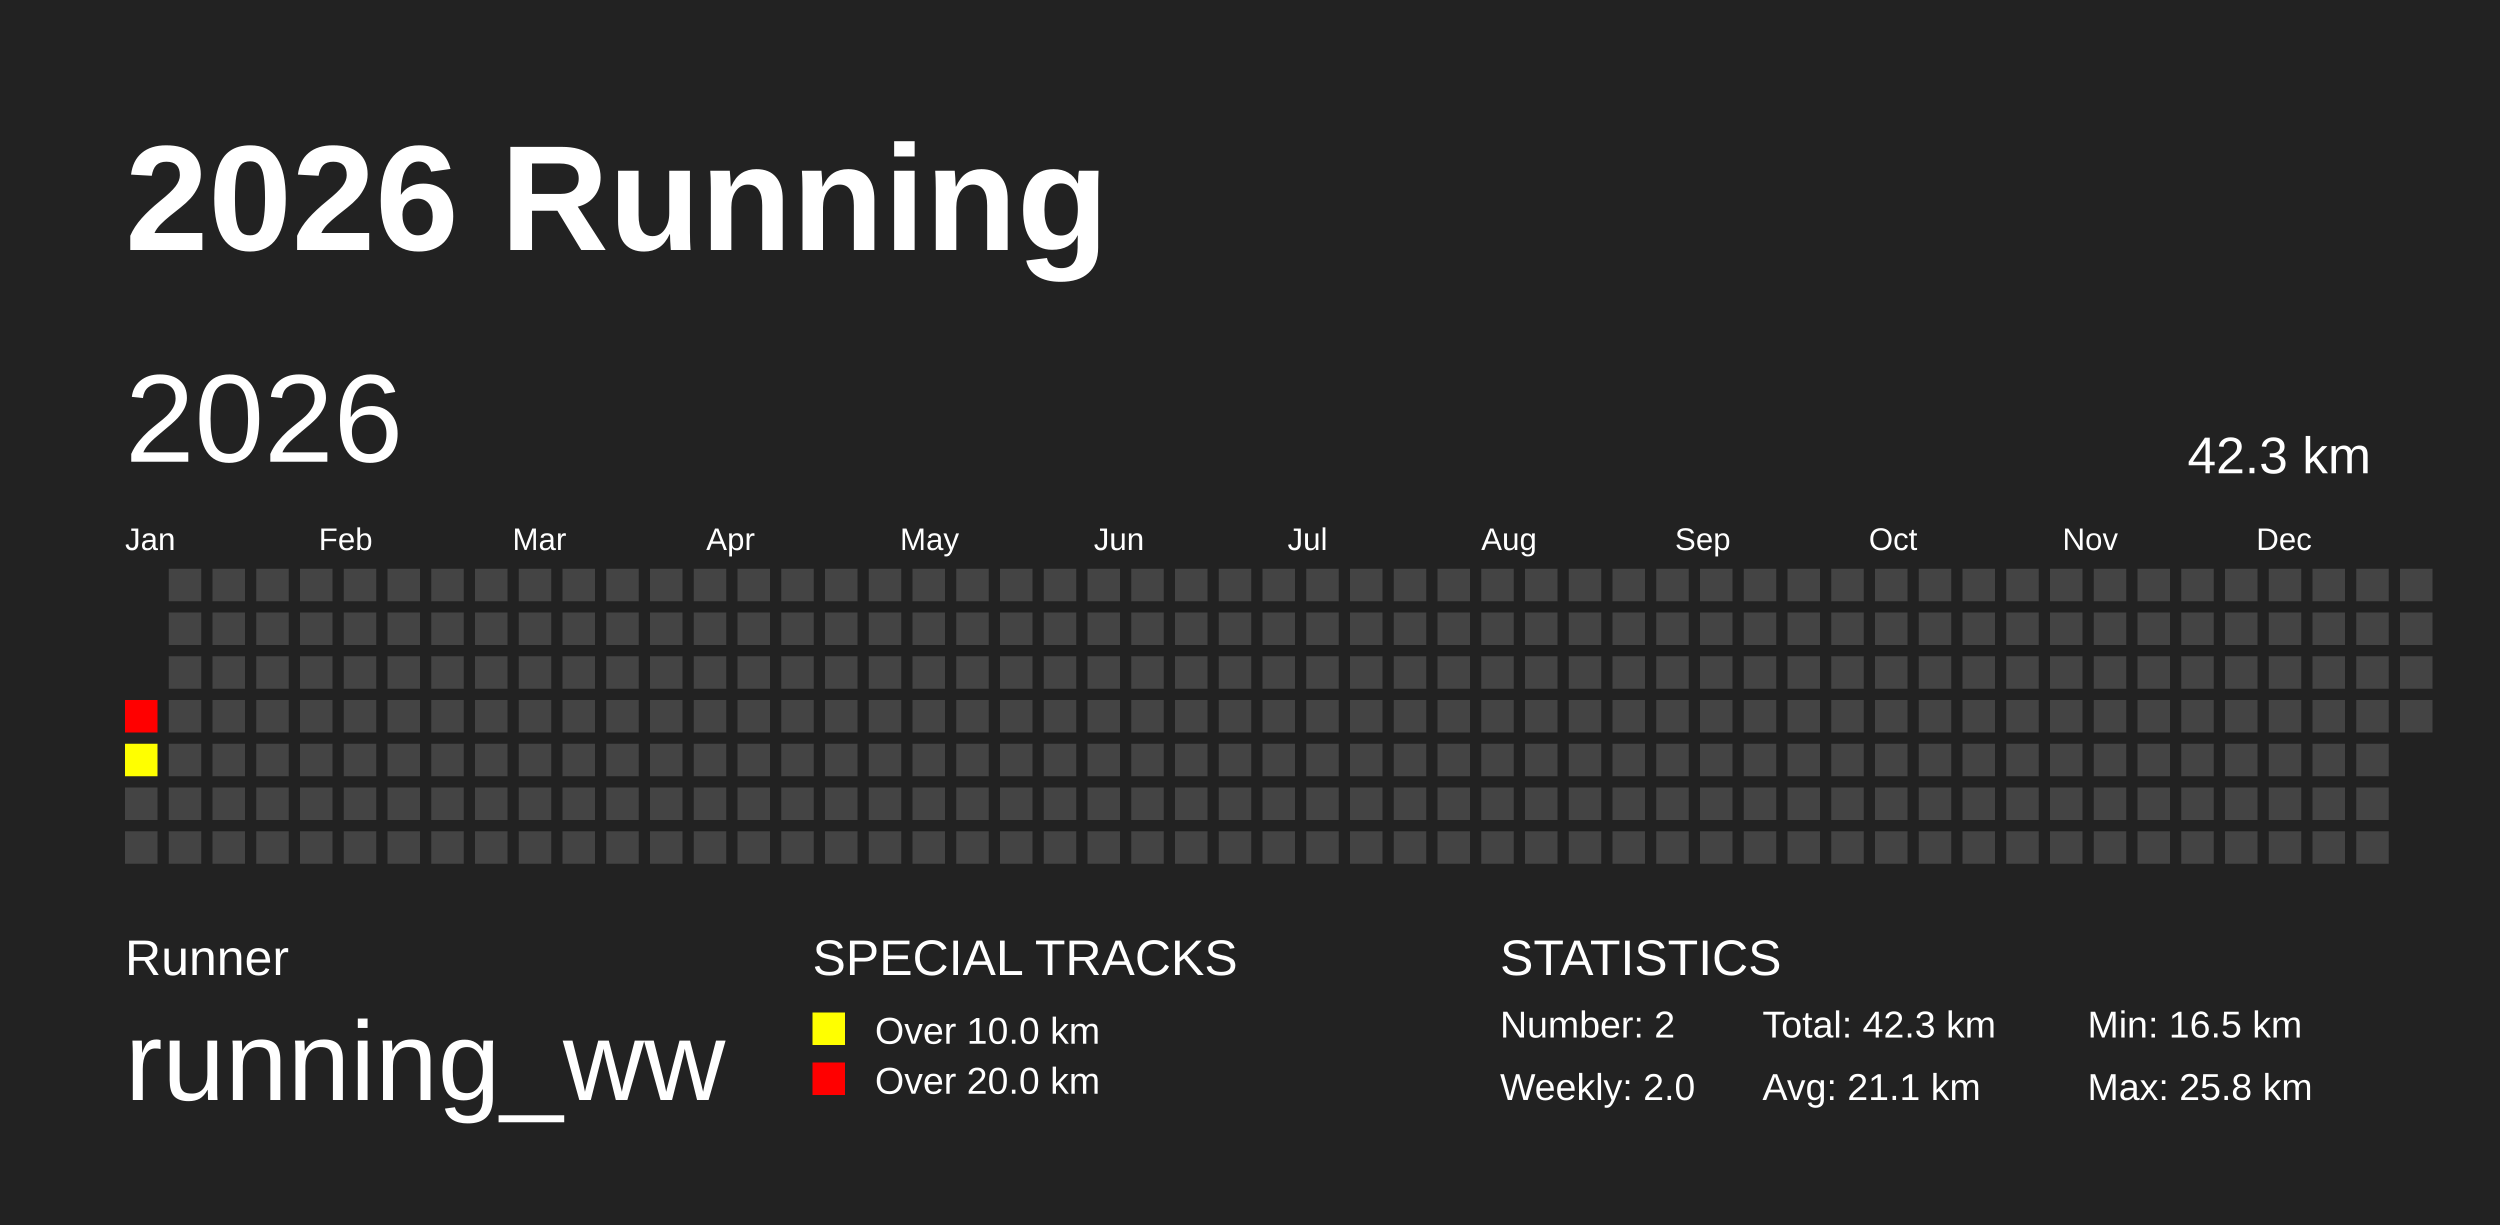
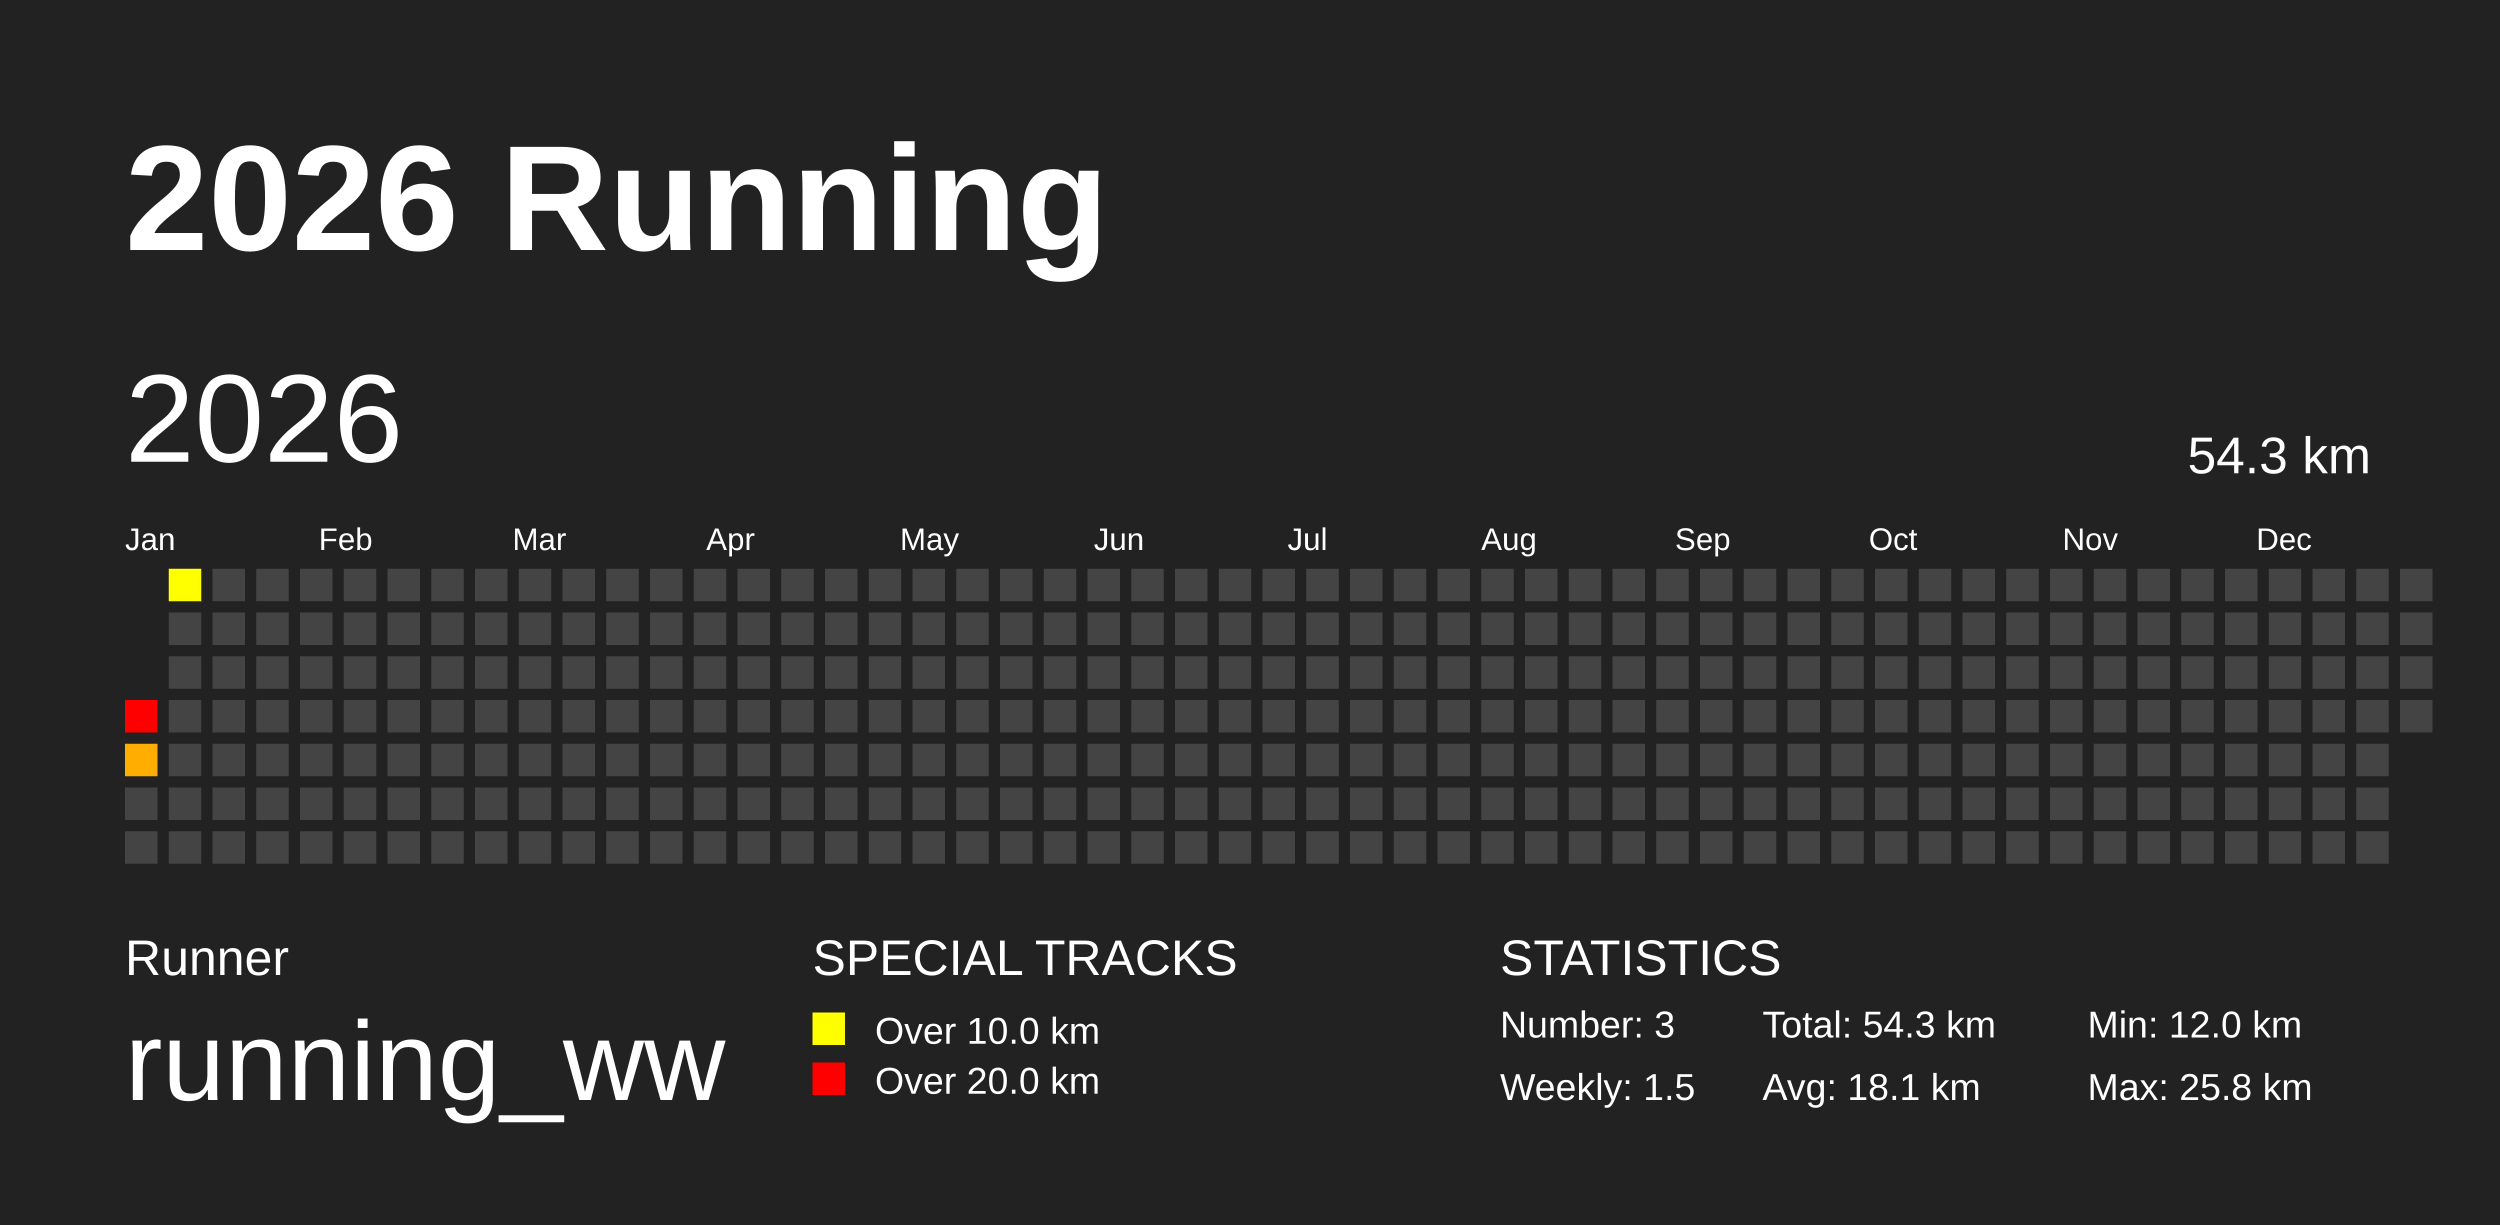
<svg xmlns="http://www.w3.org/2000/svg" baseProfile="full" height="98mm" version="1.1" viewBox="0,0,200,98" width="200mm">
  <defs />
  <rect fill="#222222" height="98" width="200" x="0" y="0" />
  <text fill="#FFFFFF" style="font-size:12px; font-family:Arial; font-weight:bold;" x="10" y="20">2026 Running</text>
  <text fill="#FFFFFF" style="font-size:4px; font-family:Arial" x="10" y="78">Runner</text>
  <text fill="#FFFFFF" style="font-size:9px; font-family:Arial" x="10" y="88">running_ww</text>
  <text fill="#FFFFFF" style="font-size:4px; font-family:Arial" x="65" y="78">SPECIAL TRACKS</text>
  <rect fill="yellow" height="2.6" width="2.6" x="65" y="81" />
  <text fill="#FFFFFF" style="font-size:3px; font-family:Arial" x="70" y="83.5">Over 10.0 km</text>
  <rect fill="red" height="2.6" width="2.6" x="65" y="85" />
  <text fill="#FFFFFF" style="font-size:3px; font-family:Arial" x="70" y="87.5">Over 20.0 km</text>
  <text fill="#FFFFFF" style="font-size:4px; font-family:Arial" x="120" y="78">STATISTICS</text>
-   <text fill="#FFFFFF" style="font-size:3px; font-family:Arial" x="120" y="83">Number: 2</text>
-   <text fill="#FFFFFF" style="font-size:3px; font-family:Arial" x="120" y="88">Weekly: 2.0</text>
-   <text fill="#FFFFFF" style="font-size:3px; font-family:Arial" x="141" y="83">Total: 42.3 km</text>
-   <text fill="#FFFFFF" style="font-size:3px; font-family:Arial" x="141" y="88">Avg: 21.1 km</text>
-   <text fill="#FFFFFF" style="font-size:3px; font-family:Arial" x="167" y="83">Min: 16.5 km</text>
+   <text fill="#FFFFFF" style="font-size:3px; font-family:Arial" x="120" y="83">Number: 3</text>
+   <text fill="#FFFFFF" style="font-size:3px; font-family:Arial" x="120" y="88">Weekly: 1.5</text>
+   <text fill="#FFFFFF" style="font-size:3px; font-family:Arial" x="141" y="83">Total: 54.3 km</text>
+   <text fill="#FFFFFF" style="font-size:3px; font-family:Arial" x="141" y="88">Avg: 18.1 km</text>
+   <text fill="#FFFFFF" style="font-size:3px; font-family:Arial" x="167" y="83">Min: 12.0 km</text>
  <text fill="#FFFFFF" style="font-size:3px; font-family:Arial" x="167" y="88">Max: 25.8 km</text>
  <text dominant-baseline="hanging" fill="#FFFFFF" style="font-size:10.0px; font-family:Arial;" x="10" y="30">2026</text>
-   <text dominant-baseline="hanging" fill="#FFFFFF" style="font-size:4.125px; font-family:Arial;" x="175" y="35">42.3 km</text>
+   <text dominant-baseline="hanging" fill="#FFFFFF" style="font-size:4.125px; font-family:Arial;" x="175" y="35">54.3 km</text>
  <text fill="#FFFFFF" style="font-size:2.5px; font-family:Arial" x="10.0" y="44">Jan</text>
  <text fill="#FFFFFF" style="font-size:2.5px; font-family:Arial" x="25.5" y="44">Feb</text>
  <text fill="#FFFFFF" style="font-size:2.5px; font-family:Arial" x="41.0" y="44">Mar</text>
  <text fill="#FFFFFF" style="font-size:2.5px; font-family:Arial" x="56.5" y="44">Apr</text>
  <text fill="#FFFFFF" style="font-size:2.5px; font-family:Arial" x="72.0" y="44">May</text>
  <text fill="#FFFFFF" style="font-size:2.5px; font-family:Arial" x="87.5" y="44">Jun</text>
  <text fill="#FFFFFF" style="font-size:2.5px; font-family:Arial" x="103.0" y="44">Jul</text>
  <text fill="#FFFFFF" style="font-size:2.5px; font-family:Arial" x="118.5" y="44">Aug</text>
  <text fill="#FFFFFF" style="font-size:2.5px; font-family:Arial" x="134.0" y="44">Sep</text>
  <text fill="#FFFFFF" style="font-size:2.5px; font-family:Arial" x="149.5" y="44">Oct</text>
  <text fill="#FFFFFF" style="font-size:2.5px; font-family:Arial" x="165.0" y="44">Nov</text>
  <text fill="#FFFFFF" style="font-size:2.5px; font-family:Arial" x="180.5" y="44">Dec</text>
  <rect fill="red" height="2.6" width="2.6" x="10.0" y="56.0" />
-   <rect fill="#ffff00" height="2.6" width="2.6" x="10.0" y="59.5" />
+   <rect fill="#ffad00" height="2.6" width="2.6" x="10.0" y="59.5" />
  <rect fill="#444444" height="2.6" width="2.6" x="10.0" y="63.0" />
  <rect fill="#444444" height="2.6" width="2.6" x="10.0" y="66.5" />
-   <rect fill="#444444" height="2.6" width="2.6" x="13.5" y="45.5" />
+   <rect fill="#ffff00" height="2.6" width="2.6" x="13.5" y="45.5" />
  <rect fill="#444444" height="2.6" width="2.6" x="13.5" y="49.0" />
  <rect fill="#444444" height="2.6" width="2.6" x="13.5" y="52.5" />
  <rect fill="#444444" height="2.6" width="2.6" x="13.5" y="56.0" />
  <rect fill="#444444" height="2.6" width="2.6" x="13.5" y="59.5" />
  <rect fill="#444444" height="2.6" width="2.6" x="13.5" y="63.0" />
  <rect fill="#444444" height="2.6" width="2.6" x="13.5" y="66.5" />
  <rect fill="#444444" height="2.6" width="2.6" x="17.0" y="45.5" />
  <rect fill="#444444" height="2.6" width="2.6" x="17.0" y="49.0" />
  <rect fill="#444444" height="2.6" width="2.6" x="17.0" y="52.5" />
  <rect fill="#444444" height="2.6" width="2.6" x="17.0" y="56.0" />
  <rect fill="#444444" height="2.6" width="2.6" x="17.0" y="59.5" />
  <rect fill="#444444" height="2.6" width="2.6" x="17.0" y="63.0" />
  <rect fill="#444444" height="2.6" width="2.6" x="17.0" y="66.5" />
  <rect fill="#444444" height="2.6" width="2.6" x="20.5" y="45.5" />
  <rect fill="#444444" height="2.6" width="2.6" x="20.5" y="49.0" />
  <rect fill="#444444" height="2.6" width="2.6" x="20.5" y="52.5" />
  <rect fill="#444444" height="2.6" width="2.6" x="20.5" y="56.0" />
  <rect fill="#444444" height="2.6" width="2.6" x="20.5" y="59.5" />
  <rect fill="#444444" height="2.6" width="2.6" x="20.5" y="63.0" />
  <rect fill="#444444" height="2.6" width="2.6" x="20.5" y="66.5" />
  <rect fill="#444444" height="2.6" width="2.6" x="24.0" y="45.5" />
  <rect fill="#444444" height="2.6" width="2.6" x="24.0" y="49.0" />
  <rect fill="#444444" height="2.6" width="2.6" x="24.0" y="52.5" />
  <rect fill="#444444" height="2.6" width="2.6" x="24.0" y="56.0" />
  <rect fill="#444444" height="2.6" width="2.6" x="24.0" y="59.5" />
  <rect fill="#444444" height="2.6" width="2.6" x="24.0" y="63.0" />
  <rect fill="#444444" height="2.6" width="2.6" x="24.0" y="66.5" />
  <rect fill="#444444" height="2.6" width="2.6" x="27.5" y="45.5" />
  <rect fill="#444444" height="2.6" width="2.6" x="27.5" y="49.0" />
  <rect fill="#444444" height="2.6" width="2.6" x="27.5" y="52.5" />
  <rect fill="#444444" height="2.6" width="2.6" x="27.5" y="56.0" />
  <rect fill="#444444" height="2.6" width="2.6" x="27.5" y="59.5" />
  <rect fill="#444444" height="2.6" width="2.6" x="27.5" y="63.0" />
  <rect fill="#444444" height="2.6" width="2.6" x="27.5" y="66.5" />
  <rect fill="#444444" height="2.6" width="2.6" x="31.0" y="45.5" />
  <rect fill="#444444" height="2.6" width="2.6" x="31.0" y="49.0" />
  <rect fill="#444444" height="2.6" width="2.6" x="31.0" y="52.5" />
  <rect fill="#444444" height="2.6" width="2.6" x="31.0" y="56.0" />
  <rect fill="#444444" height="2.6" width="2.6" x="31.0" y="59.5" />
  <rect fill="#444444" height="2.6" width="2.6" x="31.0" y="63.0" />
  <rect fill="#444444" height="2.6" width="2.6" x="31.0" y="66.5" />
  <rect fill="#444444" height="2.6" width="2.6" x="34.5" y="45.5" />
  <rect fill="#444444" height="2.6" width="2.6" x="34.5" y="49.0" />
  <rect fill="#444444" height="2.6" width="2.6" x="34.5" y="52.5" />
  <rect fill="#444444" height="2.6" width="2.6" x="34.5" y="56.0" />
  <rect fill="#444444" height="2.6" width="2.6" x="34.5" y="59.5" />
  <rect fill="#444444" height="2.6" width="2.6" x="34.5" y="63.0" />
  <rect fill="#444444" height="2.6" width="2.6" x="34.5" y="66.5" />
  <rect fill="#444444" height="2.6" width="2.6" x="38.0" y="45.5" />
  <rect fill="#444444" height="2.6" width="2.6" x="38.0" y="49.0" />
  <rect fill="#444444" height="2.6" width="2.6" x="38.0" y="52.5" />
  <rect fill="#444444" height="2.6" width="2.6" x="38.0" y="56.0" />
  <rect fill="#444444" height="2.6" width="2.6" x="38.0" y="59.5" />
  <rect fill="#444444" height="2.6" width="2.6" x="38.0" y="63.0" />
  <rect fill="#444444" height="2.6" width="2.6" x="38.0" y="66.5" />
  <rect fill="#444444" height="2.6" width="2.6" x="41.5" y="45.5" />
  <rect fill="#444444" height="2.6" width="2.6" x="41.5" y="49.0" />
  <rect fill="#444444" height="2.6" width="2.6" x="41.5" y="52.5" />
  <rect fill="#444444" height="2.6" width="2.6" x="41.5" y="56.0" />
  <rect fill="#444444" height="2.6" width="2.6" x="41.5" y="59.5" />
  <rect fill="#444444" height="2.6" width="2.6" x="41.5" y="63.0" />
  <rect fill="#444444" height="2.6" width="2.6" x="41.5" y="66.5" />
  <rect fill="#444444" height="2.6" width="2.6" x="45.0" y="45.5" />
  <rect fill="#444444" height="2.6" width="2.6" x="45.0" y="49.0" />
  <rect fill="#444444" height="2.6" width="2.6" x="45.0" y="52.5" />
  <rect fill="#444444" height="2.6" width="2.6" x="45.0" y="56.0" />
  <rect fill="#444444" height="2.6" width="2.6" x="45.0" y="59.5" />
  <rect fill="#444444" height="2.6" width="2.6" x="45.0" y="63.0" />
  <rect fill="#444444" height="2.6" width="2.6" x="45.0" y="66.5" />
  <rect fill="#444444" height="2.6" width="2.6" x="48.5" y="45.5" />
  <rect fill="#444444" height="2.6" width="2.6" x="48.5" y="49.0" />
  <rect fill="#444444" height="2.6" width="2.6" x="48.5" y="52.5" />
  <rect fill="#444444" height="2.6" width="2.6" x="48.5" y="56.0" />
  <rect fill="#444444" height="2.6" width="2.6" x="48.5" y="59.5" />
  <rect fill="#444444" height="2.6" width="2.6" x="48.5" y="63.0" />
  <rect fill="#444444" height="2.6" width="2.6" x="48.5" y="66.5" />
  <rect fill="#444444" height="2.6" width="2.6" x="52.0" y="45.5" />
  <rect fill="#444444" height="2.6" width="2.6" x="52.0" y="49.0" />
  <rect fill="#444444" height="2.6" width="2.6" x="52.0" y="52.5" />
  <rect fill="#444444" height="2.6" width="2.6" x="52.0" y="56.0" />
  <rect fill="#444444" height="2.6" width="2.6" x="52.0" y="59.5" />
  <rect fill="#444444" height="2.6" width="2.6" x="52.0" y="63.0" />
  <rect fill="#444444" height="2.6" width="2.6" x="52.0" y="66.5" />
  <rect fill="#444444" height="2.6" width="2.6" x="55.5" y="45.5" />
  <rect fill="#444444" height="2.6" width="2.6" x="55.5" y="49.0" />
  <rect fill="#444444" height="2.6" width="2.6" x="55.5" y="52.5" />
  <rect fill="#444444" height="2.6" width="2.6" x="55.5" y="56.0" />
  <rect fill="#444444" height="2.6" width="2.6" x="55.5" y="59.5" />
  <rect fill="#444444" height="2.6" width="2.6" x="55.5" y="63.0" />
  <rect fill="#444444" height="2.6" width="2.6" x="55.5" y="66.5" />
  <rect fill="#444444" height="2.6" width="2.6" x="59.0" y="45.5" />
  <rect fill="#444444" height="2.6" width="2.6" x="59.0" y="49.0" />
  <rect fill="#444444" height="2.6" width="2.6" x="59.0" y="52.5" />
  <rect fill="#444444" height="2.6" width="2.6" x="59.0" y="56.0" />
  <rect fill="#444444" height="2.6" width="2.6" x="59.0" y="59.5" />
  <rect fill="#444444" height="2.6" width="2.6" x="59.0" y="63.0" />
  <rect fill="#444444" height="2.6" width="2.6" x="59.0" y="66.5" />
  <rect fill="#444444" height="2.6" width="2.6" x="62.5" y="45.5" />
  <rect fill="#444444" height="2.6" width="2.6" x="62.5" y="49.0" />
  <rect fill="#444444" height="2.6" width="2.6" x="62.5" y="52.5" />
  <rect fill="#444444" height="2.6" width="2.6" x="62.5" y="56.0" />
  <rect fill="#444444" height="2.6" width="2.6" x="62.5" y="59.5" />
  <rect fill="#444444" height="2.6" width="2.6" x="62.5" y="63.0" />
  <rect fill="#444444" height="2.6" width="2.6" x="62.5" y="66.5" />
  <rect fill="#444444" height="2.6" width="2.6" x="66.0" y="45.5" />
  <rect fill="#444444" height="2.6" width="2.6" x="66.0" y="49.0" />
  <rect fill="#444444" height="2.6" width="2.6" x="66.0" y="52.5" />
  <rect fill="#444444" height="2.6" width="2.6" x="66.0" y="56.0" />
  <rect fill="#444444" height="2.6" width="2.6" x="66.0" y="59.5" />
  <rect fill="#444444" height="2.6" width="2.6" x="66.0" y="63.0" />
  <rect fill="#444444" height="2.6" width="2.6" x="66.0" y="66.5" />
  <rect fill="#444444" height="2.6" width="2.6" x="69.5" y="45.5" />
  <rect fill="#444444" height="2.6" width="2.6" x="69.5" y="49.0" />
  <rect fill="#444444" height="2.6" width="2.6" x="69.5" y="52.5" />
  <rect fill="#444444" height="2.6" width="2.6" x="69.5" y="56.0" />
  <rect fill="#444444" height="2.6" width="2.6" x="69.5" y="59.5" />
  <rect fill="#444444" height="2.6" width="2.6" x="69.5" y="63.0" />
  <rect fill="#444444" height="2.6" width="2.6" x="69.5" y="66.5" />
  <rect fill="#444444" height="2.6" width="2.6" x="73.0" y="45.5" />
  <rect fill="#444444" height="2.6" width="2.6" x="73.0" y="49.0" />
  <rect fill="#444444" height="2.6" width="2.6" x="73.0" y="52.5" />
  <rect fill="#444444" height="2.6" width="2.6" x="73.0" y="56.0" />
  <rect fill="#444444" height="2.6" width="2.6" x="73.0" y="59.5" />
  <rect fill="#444444" height="2.6" width="2.6" x="73.0" y="63.0" />
  <rect fill="#444444" height="2.6" width="2.6" x="73.0" y="66.5" />
  <rect fill="#444444" height="2.6" width="2.6" x="76.5" y="45.5" />
  <rect fill="#444444" height="2.6" width="2.6" x="76.5" y="49.0" />
  <rect fill="#444444" height="2.6" width="2.6" x="76.5" y="52.5" />
  <rect fill="#444444" height="2.6" width="2.6" x="76.5" y="56.0" />
  <rect fill="#444444" height="2.6" width="2.6" x="76.5" y="59.5" />
  <rect fill="#444444" height="2.6" width="2.6" x="76.5" y="63.0" />
  <rect fill="#444444" height="2.6" width="2.6" x="76.5" y="66.5" />
  <rect fill="#444444" height="2.6" width="2.6" x="80.0" y="45.5" />
  <rect fill="#444444" height="2.6" width="2.6" x="80.0" y="49.0" />
  <rect fill="#444444" height="2.6" width="2.6" x="80.0" y="52.5" />
  <rect fill="#444444" height="2.6" width="2.6" x="80.0" y="56.0" />
  <rect fill="#444444" height="2.6" width="2.6" x="80.0" y="59.5" />
  <rect fill="#444444" height="2.6" width="2.6" x="80.0" y="63.0" />
  <rect fill="#444444" height="2.6" width="2.6" x="80.0" y="66.5" />
  <rect fill="#444444" height="2.6" width="2.6" x="83.5" y="45.5" />
  <rect fill="#444444" height="2.6" width="2.6" x="83.5" y="49.0" />
  <rect fill="#444444" height="2.6" width="2.6" x="83.5" y="52.5" />
  <rect fill="#444444" height="2.6" width="2.6" x="83.5" y="56.0" />
  <rect fill="#444444" height="2.6" width="2.6" x="83.5" y="59.5" />
  <rect fill="#444444" height="2.6" width="2.6" x="83.5" y="63.0" />
  <rect fill="#444444" height="2.6" width="2.6" x="83.5" y="66.5" />
  <rect fill="#444444" height="2.6" width="2.6" x="87.0" y="45.5" />
  <rect fill="#444444" height="2.6" width="2.6" x="87.0" y="49.0" />
  <rect fill="#444444" height="2.6" width="2.6" x="87.0" y="52.5" />
  <rect fill="#444444" height="2.6" width="2.6" x="87.0" y="56.0" />
  <rect fill="#444444" height="2.6" width="2.6" x="87.0" y="59.5" />
  <rect fill="#444444" height="2.6" width="2.6" x="87.0" y="63.0" />
  <rect fill="#444444" height="2.6" width="2.6" x="87.0" y="66.5" />
  <rect fill="#444444" height="2.6" width="2.6" x="90.5" y="45.5" />
  <rect fill="#444444" height="2.6" width="2.6" x="90.5" y="49.0" />
  <rect fill="#444444" height="2.6" width="2.6" x="90.5" y="52.5" />
  <rect fill="#444444" height="2.6" width="2.6" x="90.5" y="56.0" />
  <rect fill="#444444" height="2.6" width="2.6" x="90.5" y="59.5" />
  <rect fill="#444444" height="2.6" width="2.6" x="90.5" y="63.0" />
  <rect fill="#444444" height="2.6" width="2.6" x="90.5" y="66.5" />
  <rect fill="#444444" height="2.6" width="2.6" x="94.0" y="45.5" />
  <rect fill="#444444" height="2.6" width="2.6" x="94.0" y="49.0" />
  <rect fill="#444444" height="2.6" width="2.6" x="94.0" y="52.5" />
  <rect fill="#444444" height="2.6" width="2.6" x="94.0" y="56.0" />
  <rect fill="#444444" height="2.6" width="2.6" x="94.0" y="59.5" />
  <rect fill="#444444" height="2.6" width="2.6" x="94.0" y="63.0" />
  <rect fill="#444444" height="2.6" width="2.6" x="94.0" y="66.5" />
  <rect fill="#444444" height="2.6" width="2.6" x="97.5" y="45.5" />
  <rect fill="#444444" height="2.6" width="2.6" x="97.5" y="49.0" />
  <rect fill="#444444" height="2.6" width="2.6" x="97.5" y="52.5" />
  <rect fill="#444444" height="2.6" width="2.6" x="97.5" y="56.0" />
  <rect fill="#444444" height="2.6" width="2.6" x="97.5" y="59.5" />
  <rect fill="#444444" height="2.6" width="2.6" x="97.5" y="63.0" />
  <rect fill="#444444" height="2.6" width="2.6" x="97.5" y="66.5" />
  <rect fill="#444444" height="2.6" width="2.6" x="101.0" y="45.5" />
  <rect fill="#444444" height="2.6" width="2.6" x="101.0" y="49.0" />
  <rect fill="#444444" height="2.6" width="2.6" x="101.0" y="52.5" />
  <rect fill="#444444" height="2.6" width="2.6" x="101.0" y="56.0" />
  <rect fill="#444444" height="2.6" width="2.6" x="101.0" y="59.5" />
  <rect fill="#444444" height="2.6" width="2.6" x="101.0" y="63.0" />
  <rect fill="#444444" height="2.6" width="2.6" x="101.0" y="66.5" />
  <rect fill="#444444" height="2.6" width="2.6" x="104.5" y="45.5" />
  <rect fill="#444444" height="2.6" width="2.6" x="104.5" y="49.0" />
  <rect fill="#444444" height="2.6" width="2.6" x="104.5" y="52.5" />
  <rect fill="#444444" height="2.6" width="2.6" x="104.5" y="56.0" />
  <rect fill="#444444" height="2.6" width="2.6" x="104.5" y="59.5" />
  <rect fill="#444444" height="2.6" width="2.6" x="104.5" y="63.0" />
  <rect fill="#444444" height="2.6" width="2.6" x="104.5" y="66.5" />
  <rect fill="#444444" height="2.6" width="2.6" x="108.0" y="45.5" />
  <rect fill="#444444" height="2.6" width="2.6" x="108.0" y="49.0" />
  <rect fill="#444444" height="2.6" width="2.6" x="108.0" y="52.5" />
  <rect fill="#444444" height="2.6" width="2.6" x="108.0" y="56.0" />
  <rect fill="#444444" height="2.6" width="2.6" x="108.0" y="59.5" />
  <rect fill="#444444" height="2.6" width="2.6" x="108.0" y="63.0" />
  <rect fill="#444444" height="2.6" width="2.6" x="108.0" y="66.5" />
  <rect fill="#444444" height="2.6" width="2.6" x="111.5" y="45.5" />
  <rect fill="#444444" height="2.6" width="2.6" x="111.5" y="49.0" />
  <rect fill="#444444" height="2.6" width="2.6" x="111.5" y="52.5" />
  <rect fill="#444444" height="2.6" width="2.6" x="111.5" y="56.0" />
  <rect fill="#444444" height="2.6" width="2.6" x="111.5" y="59.5" />
  <rect fill="#444444" height="2.6" width="2.6" x="111.5" y="63.0" />
  <rect fill="#444444" height="2.6" width="2.6" x="111.5" y="66.5" />
  <rect fill="#444444" height="2.6" width="2.6" x="115.0" y="45.5" />
  <rect fill="#444444" height="2.6" width="2.6" x="115.0" y="49.0" />
  <rect fill="#444444" height="2.6" width="2.6" x="115.0" y="52.5" />
  <rect fill="#444444" height="2.6" width="2.6" x="115.0" y="56.0" />
  <rect fill="#444444" height="2.6" width="2.6" x="115.0" y="59.5" />
  <rect fill="#444444" height="2.6" width="2.6" x="115.0" y="63.0" />
  <rect fill="#444444" height="2.6" width="2.6" x="115.0" y="66.5" />
  <rect fill="#444444" height="2.6" width="2.6" x="118.5" y="45.5" />
  <rect fill="#444444" height="2.6" width="2.6" x="118.5" y="49.0" />
  <rect fill="#444444" height="2.6" width="2.6" x="118.5" y="52.5" />
  <rect fill="#444444" height="2.6" width="2.6" x="118.5" y="56.0" />
  <rect fill="#444444" height="2.6" width="2.6" x="118.5" y="59.5" />
  <rect fill="#444444" height="2.6" width="2.6" x="118.5" y="63.0" />
  <rect fill="#444444" height="2.6" width="2.6" x="118.5" y="66.5" />
  <rect fill="#444444" height="2.6" width="2.6" x="122.0" y="45.5" />
  <rect fill="#444444" height="2.6" width="2.6" x="122.0" y="49.0" />
  <rect fill="#444444" height="2.6" width="2.6" x="122.0" y="52.5" />
  <rect fill="#444444" height="2.6" width="2.6" x="122.0" y="56.0" />
  <rect fill="#444444" height="2.6" width="2.6" x="122.0" y="59.5" />
  <rect fill="#444444" height="2.6" width="2.6" x="122.0" y="63.0" />
  <rect fill="#444444" height="2.6" width="2.6" x="122.0" y="66.5" />
  <rect fill="#444444" height="2.6" width="2.6" x="125.5" y="45.5" />
  <rect fill="#444444" height="2.6" width="2.6" x="125.5" y="49.0" />
  <rect fill="#444444" height="2.6" width="2.6" x="125.5" y="52.5" />
  <rect fill="#444444" height="2.6" width="2.6" x="125.5" y="56.0" />
  <rect fill="#444444" height="2.6" width="2.6" x="125.5" y="59.5" />
  <rect fill="#444444" height="2.6" width="2.6" x="125.5" y="63.0" />
  <rect fill="#444444" height="2.6" width="2.6" x="125.5" y="66.5" />
  <rect fill="#444444" height="2.6" width="2.6" x="129.0" y="45.5" />
  <rect fill="#444444" height="2.6" width="2.6" x="129.0" y="49.0" />
  <rect fill="#444444" height="2.6" width="2.6" x="129.0" y="52.5" />
  <rect fill="#444444" height="2.6" width="2.6" x="129.0" y="56.0" />
  <rect fill="#444444" height="2.6" width="2.6" x="129.0" y="59.5" />
  <rect fill="#444444" height="2.6" width="2.6" x="129.0" y="63.0" />
  <rect fill="#444444" height="2.6" width="2.6" x="129.0" y="66.5" />
  <rect fill="#444444" height="2.6" width="2.6" x="132.5" y="45.5" />
  <rect fill="#444444" height="2.6" width="2.6" x="132.5" y="49.0" />
  <rect fill="#444444" height="2.6" width="2.6" x="132.5" y="52.5" />
  <rect fill="#444444" height="2.6" width="2.6" x="132.5" y="56.0" />
  <rect fill="#444444" height="2.6" width="2.6" x="132.5" y="59.5" />
  <rect fill="#444444" height="2.6" width="2.6" x="132.5" y="63.0" />
  <rect fill="#444444" height="2.6" width="2.6" x="132.5" y="66.5" />
  <rect fill="#444444" height="2.6" width="2.6" x="136.0" y="45.5" />
  <rect fill="#444444" height="2.6" width="2.6" x="136.0" y="49.0" />
  <rect fill="#444444" height="2.6" width="2.6" x="136.0" y="52.5" />
  <rect fill="#444444" height="2.6" width="2.6" x="136.0" y="56.0" />
  <rect fill="#444444" height="2.6" width="2.6" x="136.0" y="59.5" />
  <rect fill="#444444" height="2.6" width="2.6" x="136.0" y="63.0" />
  <rect fill="#444444" height="2.6" width="2.6" x="136.0" y="66.5" />
  <rect fill="#444444" height="2.6" width="2.6" x="139.5" y="45.5" />
  <rect fill="#444444" height="2.6" width="2.6" x="139.5" y="49.0" />
  <rect fill="#444444" height="2.6" width="2.6" x="139.5" y="52.5" />
  <rect fill="#444444" height="2.6" width="2.6" x="139.5" y="56.0" />
  <rect fill="#444444" height="2.6" width="2.6" x="139.5" y="59.5" />
  <rect fill="#444444" height="2.6" width="2.6" x="139.5" y="63.0" />
  <rect fill="#444444" height="2.6" width="2.6" x="139.5" y="66.5" />
  <rect fill="#444444" height="2.6" width="2.6" x="143.0" y="45.5" />
  <rect fill="#444444" height="2.6" width="2.6" x="143.0" y="49.0" />
  <rect fill="#444444" height="2.6" width="2.6" x="143.0" y="52.5" />
  <rect fill="#444444" height="2.6" width="2.6" x="143.0" y="56.0" />
  <rect fill="#444444" height="2.6" width="2.6" x="143.0" y="59.5" />
  <rect fill="#444444" height="2.6" width="2.6" x="143.0" y="63.0" />
  <rect fill="#444444" height="2.6" width="2.6" x="143.0" y="66.5" />
  <rect fill="#444444" height="2.6" width="2.6" x="146.5" y="45.5" />
  <rect fill="#444444" height="2.6" width="2.6" x="146.5" y="49.0" />
  <rect fill="#444444" height="2.6" width="2.6" x="146.5" y="52.5" />
  <rect fill="#444444" height="2.6" width="2.6" x="146.5" y="56.0" />
  <rect fill="#444444" height="2.6" width="2.6" x="146.5" y="59.5" />
  <rect fill="#444444" height="2.6" width="2.6" x="146.5" y="63.0" />
  <rect fill="#444444" height="2.6" width="2.6" x="146.5" y="66.5" />
  <rect fill="#444444" height="2.6" width="2.6" x="150.0" y="45.5" />
  <rect fill="#444444" height="2.6" width="2.6" x="150.0" y="49.0" />
  <rect fill="#444444" height="2.6" width="2.6" x="150.0" y="52.5" />
  <rect fill="#444444" height="2.6" width="2.6" x="150.0" y="56.0" />
  <rect fill="#444444" height="2.6" width="2.6" x="150.0" y="59.5" />
  <rect fill="#444444" height="2.6" width="2.6" x="150.0" y="63.0" />
  <rect fill="#444444" height="2.6" width="2.6" x="150.0" y="66.5" />
  <rect fill="#444444" height="2.6" width="2.6" x="153.5" y="45.5" />
  <rect fill="#444444" height="2.6" width="2.6" x="153.5" y="49.0" />
  <rect fill="#444444" height="2.6" width="2.6" x="153.5" y="52.5" />
  <rect fill="#444444" height="2.6" width="2.6" x="153.5" y="56.0" />
  <rect fill="#444444" height="2.6" width="2.6" x="153.5" y="59.5" />
  <rect fill="#444444" height="2.6" width="2.6" x="153.5" y="63.0" />
  <rect fill="#444444" height="2.6" width="2.6" x="153.5" y="66.5" />
  <rect fill="#444444" height="2.6" width="2.6" x="157.0" y="45.5" />
  <rect fill="#444444" height="2.6" width="2.6" x="157.0" y="49.0" />
  <rect fill="#444444" height="2.6" width="2.6" x="157.0" y="52.5" />
  <rect fill="#444444" height="2.6" width="2.6" x="157.0" y="56.0" />
  <rect fill="#444444" height="2.6" width="2.6" x="157.0" y="59.5" />
  <rect fill="#444444" height="2.6" width="2.6" x="157.0" y="63.0" />
  <rect fill="#444444" height="2.6" width="2.6" x="157.0" y="66.5" />
  <rect fill="#444444" height="2.6" width="2.6" x="160.5" y="45.5" />
  <rect fill="#444444" height="2.6" width="2.6" x="160.5" y="49.0" />
  <rect fill="#444444" height="2.6" width="2.6" x="160.5" y="52.5" />
  <rect fill="#444444" height="2.6" width="2.6" x="160.5" y="56.0" />
  <rect fill="#444444" height="2.6" width="2.6" x="160.5" y="59.5" />
  <rect fill="#444444" height="2.6" width="2.6" x="160.5" y="63.0" />
  <rect fill="#444444" height="2.6" width="2.6" x="160.5" y="66.5" />
  <rect fill="#444444" height="2.6" width="2.6" x="164.0" y="45.5" />
  <rect fill="#444444" height="2.6" width="2.6" x="164.0" y="49.0" />
  <rect fill="#444444" height="2.6" width="2.6" x="164.0" y="52.5" />
  <rect fill="#444444" height="2.6" width="2.6" x="164.0" y="56.0" />
  <rect fill="#444444" height="2.6" width="2.6" x="164.0" y="59.5" />
  <rect fill="#444444" height="2.6" width="2.6" x="164.0" y="63.0" />
  <rect fill="#444444" height="2.6" width="2.6" x="164.0" y="66.5" />
  <rect fill="#444444" height="2.6" width="2.6" x="167.5" y="45.5" />
  <rect fill="#444444" height="2.6" width="2.6" x="167.5" y="49.0" />
  <rect fill="#444444" height="2.6" width="2.6" x="167.5" y="52.5" />
  <rect fill="#444444" height="2.6" width="2.6" x="167.5" y="56.0" />
  <rect fill="#444444" height="2.6" width="2.6" x="167.5" y="59.5" />
  <rect fill="#444444" height="2.6" width="2.6" x="167.5" y="63.0" />
  <rect fill="#444444" height="2.6" width="2.6" x="167.5" y="66.5" />
  <rect fill="#444444" height="2.6" width="2.6" x="171.0" y="45.5" />
  <rect fill="#444444" height="2.6" width="2.6" x="171.0" y="49.0" />
  <rect fill="#444444" height="2.6" width="2.6" x="171.0" y="52.5" />
  <rect fill="#444444" height="2.6" width="2.6" x="171.0" y="56.0" />
  <rect fill="#444444" height="2.6" width="2.6" x="171.0" y="59.5" />
  <rect fill="#444444" height="2.6" width="2.6" x="171.0" y="63.0" />
  <rect fill="#444444" height="2.6" width="2.6" x="171.0" y="66.5" />
  <rect fill="#444444" height="2.6" width="2.6" x="174.5" y="45.5" />
  <rect fill="#444444" height="2.6" width="2.6" x="174.5" y="49.0" />
  <rect fill="#444444" height="2.6" width="2.6" x="174.5" y="52.5" />
  <rect fill="#444444" height="2.6" width="2.6" x="174.5" y="56.0" />
  <rect fill="#444444" height="2.6" width="2.6" x="174.5" y="59.5" />
  <rect fill="#444444" height="2.6" width="2.6" x="174.5" y="63.0" />
  <rect fill="#444444" height="2.6" width="2.6" x="174.5" y="66.5" />
  <rect fill="#444444" height="2.6" width="2.6" x="178.0" y="45.5" />
  <rect fill="#444444" height="2.6" width="2.6" x="178.0" y="49.0" />
  <rect fill="#444444" height="2.6" width="2.6" x="178.0" y="52.5" />
  <rect fill="#444444" height="2.6" width="2.6" x="178.0" y="56.0" />
  <rect fill="#444444" height="2.6" width="2.6" x="178.0" y="59.5" />
  <rect fill="#444444" height="2.6" width="2.6" x="178.0" y="63.0" />
  <rect fill="#444444" height="2.6" width="2.6" x="178.0" y="66.5" />
  <rect fill="#444444" height="2.6" width="2.6" x="181.5" y="45.5" />
  <rect fill="#444444" height="2.6" width="2.6" x="181.5" y="49.0" />
  <rect fill="#444444" height="2.6" width="2.6" x="181.5" y="52.5" />
  <rect fill="#444444" height="2.6" width="2.6" x="181.5" y="56.0" />
  <rect fill="#444444" height="2.6" width="2.6" x="181.5" y="59.5" />
  <rect fill="#444444" height="2.6" width="2.6" x="181.5" y="63.0" />
  <rect fill="#444444" height="2.6" width="2.6" x="181.5" y="66.5" />
  <rect fill="#444444" height="2.6" width="2.6" x="185.0" y="45.5" />
  <rect fill="#444444" height="2.6" width="2.6" x="185.0" y="49.0" />
  <rect fill="#444444" height="2.6" width="2.6" x="185.0" y="52.5" />
  <rect fill="#444444" height="2.6" width="2.6" x="185.0" y="56.0" />
  <rect fill="#444444" height="2.6" width="2.6" x="185.0" y="59.5" />
  <rect fill="#444444" height="2.6" width="2.6" x="185.0" y="63.0" />
  <rect fill="#444444" height="2.6" width="2.6" x="185.0" y="66.5" />
  <rect fill="#444444" height="2.6" width="2.6" x="188.5" y="45.5" />
  <rect fill="#444444" height="2.6" width="2.6" x="188.5" y="49.0" />
  <rect fill="#444444" height="2.6" width="2.6" x="188.5" y="52.5" />
  <rect fill="#444444" height="2.6" width="2.6" x="188.5" y="56.0" />
  <rect fill="#444444" height="2.6" width="2.6" x="188.5" y="59.5" />
  <rect fill="#444444" height="2.6" width="2.6" x="188.5" y="63.0" />
  <rect fill="#444444" height="2.6" width="2.6" x="188.5" y="66.5" />
  <rect fill="#444444" height="2.6" width="2.6" x="192.0" y="45.5" />
  <rect fill="#444444" height="2.6" width="2.6" x="192.0" y="49.0" />
  <rect fill="#444444" height="2.6" width="2.6" x="192.0" y="52.5" />
  <rect fill="#444444" height="2.6" width="2.6" x="192.0" y="56.0" />
</svg>
